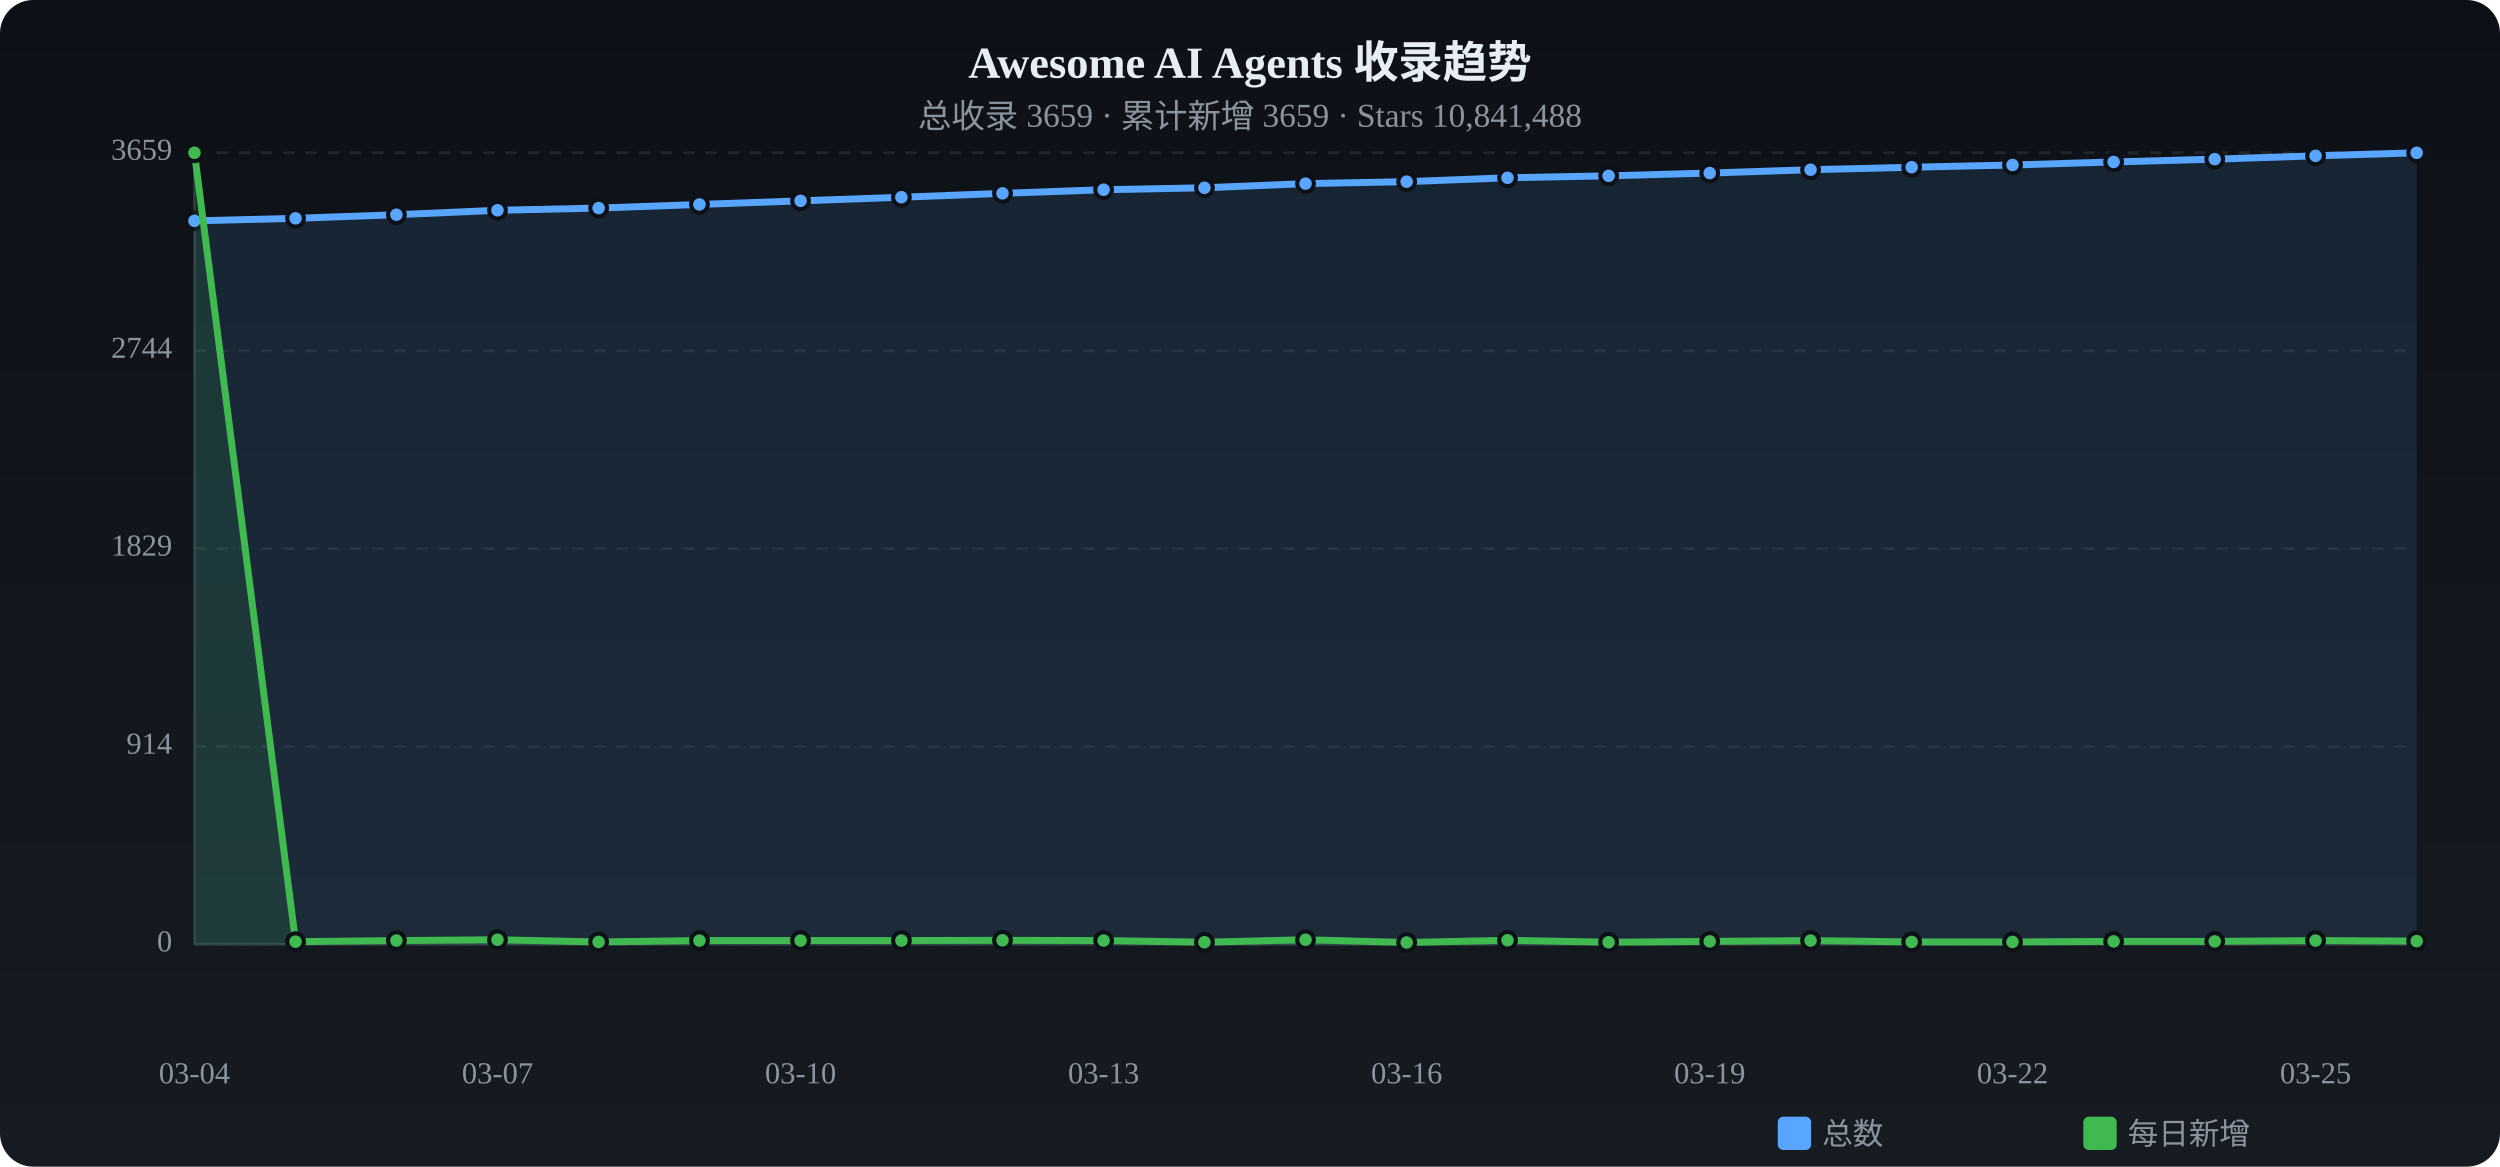
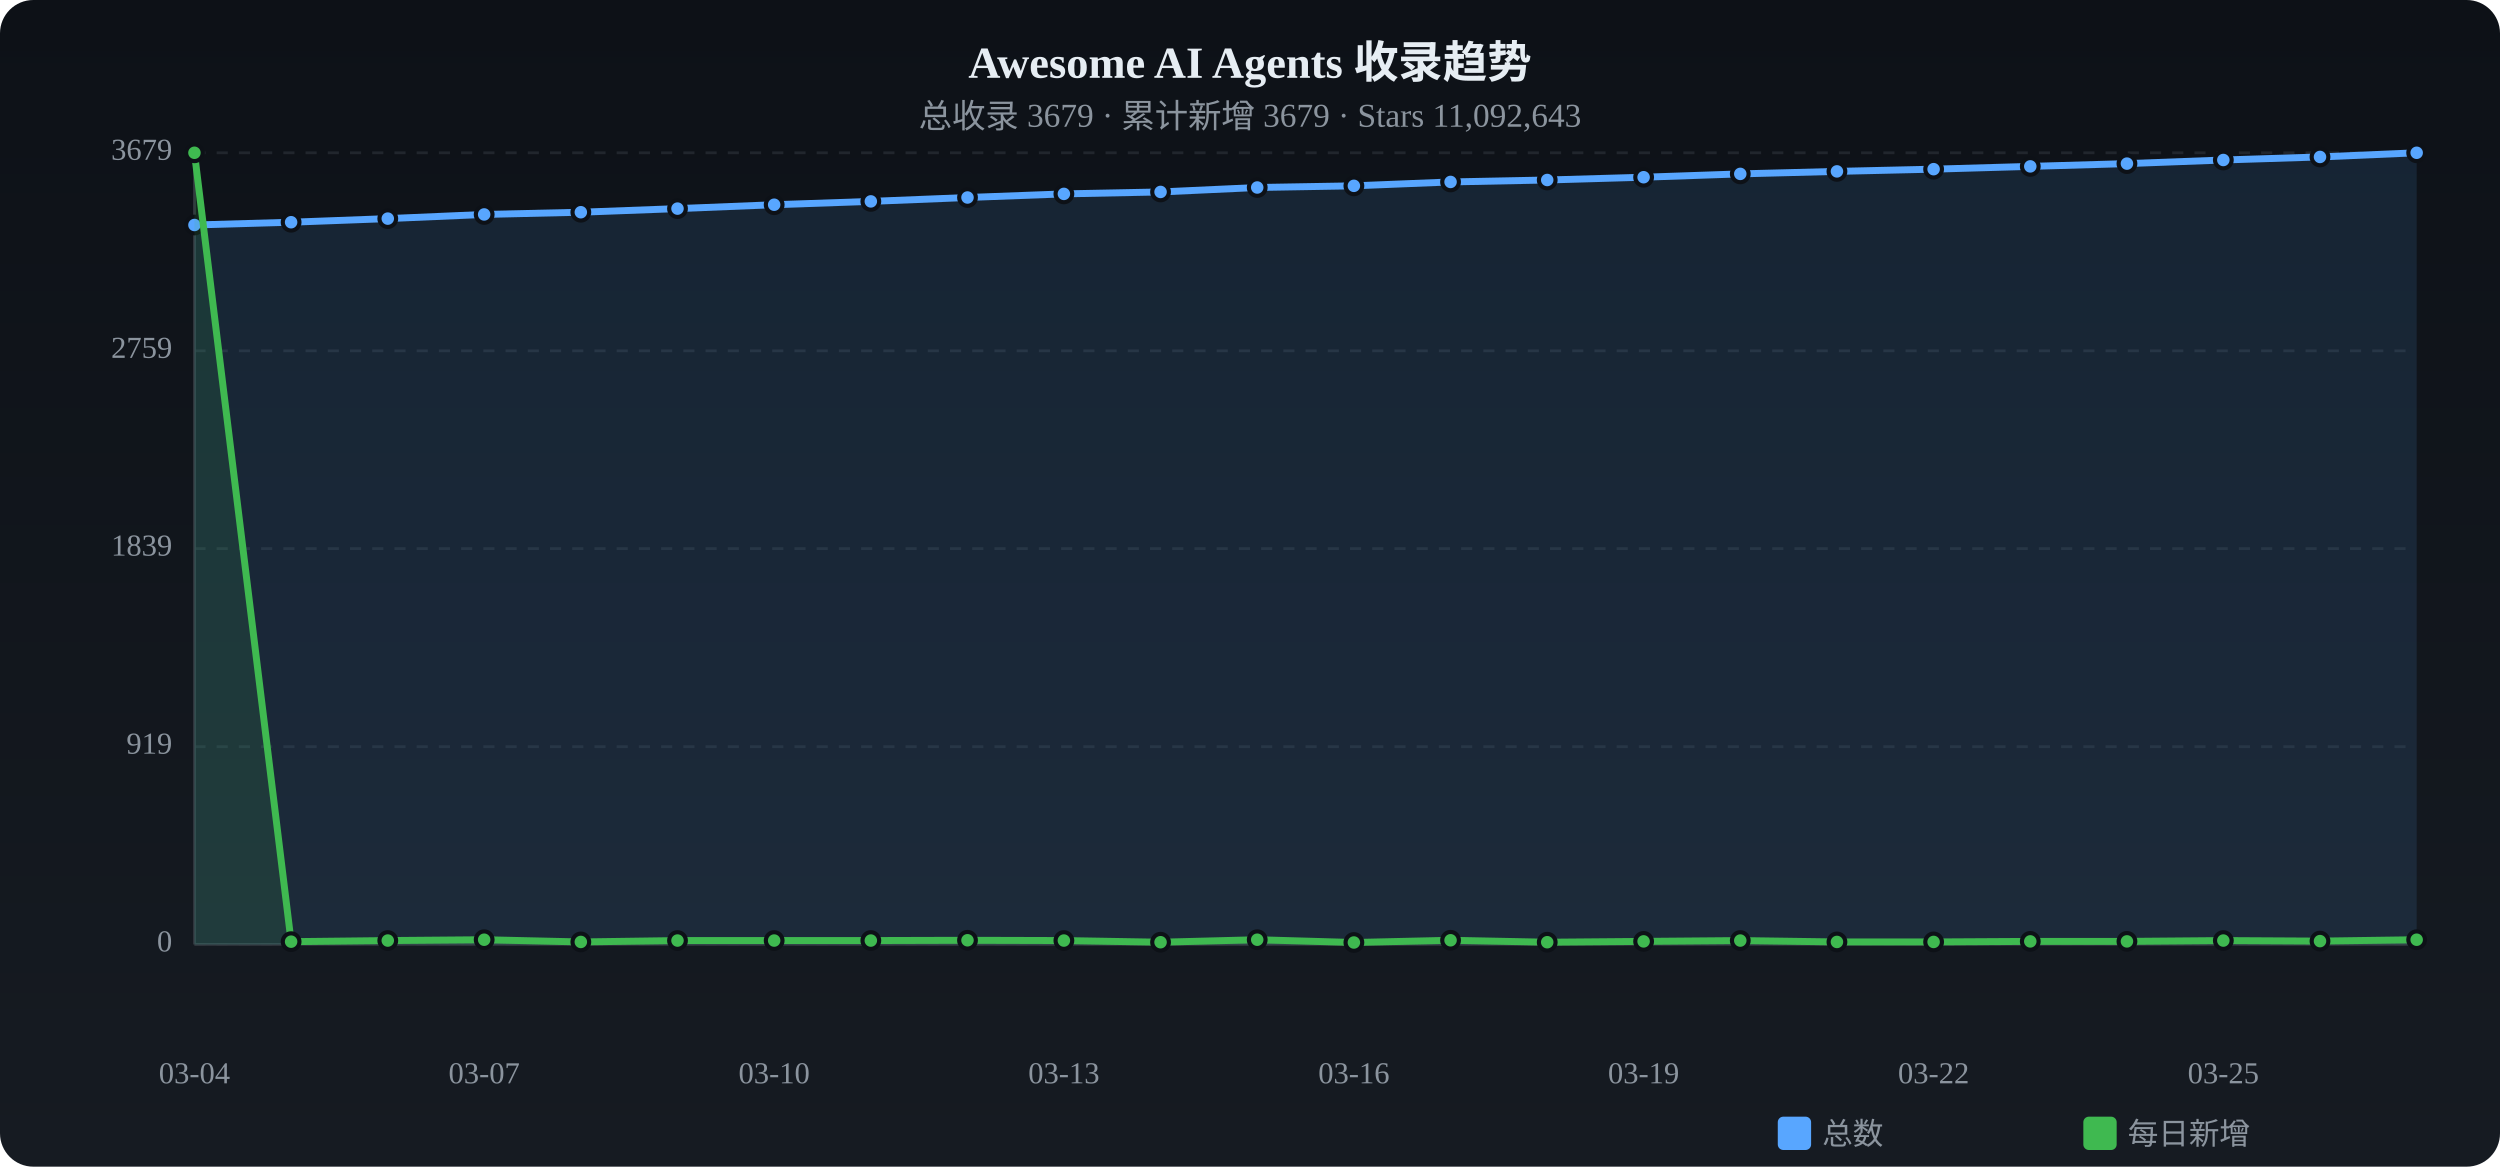
<svg xmlns="http://www.w3.org/2000/svg" viewBox="0 0 900 420" width="900" height="420">
  <defs>
    <linearGradient id="tbg" x1="0%" y1="0%" x2="0%" y2="100%">
      <stop offset="0%" stop-color="#0d1117" />
      <stop offset="100%" stop-color="#161b22" />
    </linearGradient>
  </defs>
  <rect width="900" height="420" rx="12" fill="url(#tbg)" />
  <text x="450.0" y="28" text-anchor="middle" fill="#e6edf3" font-size="16" font-weight="bold">Awesome AI Agents 收录趋势</text>
-   <text x="450.0" y="46" text-anchor="middle" fill="#8b949e" font-size="12">总收录 3659 · 累计新增 3659 · Stars 10,841,488</text>
+   <text x="450.0" y="46" text-anchor="middle" fill="#8b949e" font-size="12">总收录 3679 · 累计新增 3679 · Stars 11,092,643</text>
  <text x="62" y="340.0" text-anchor="end" fill="#8b949e" font-size="11" dominant-baseline="middle">0</text>
  <line x1="70" y1="340.0" x2="870" y2="340.0" stroke="#21262d" stroke-dasharray="4 4" />
-   <text x="62" y="268.8" text-anchor="end" fill="#8b949e" font-size="11" dominant-baseline="middle">914</text>
+   <text x="62" y="268.8" text-anchor="end" fill="#8b949e" font-size="11" dominant-baseline="middle">919</text>
  <line x1="70" y1="268.8" x2="870" y2="268.8" stroke="#21262d" stroke-dasharray="4 4" />
-   <text x="62" y="197.5" text-anchor="end" fill="#8b949e" font-size="11" dominant-baseline="middle">1829</text>
+   <text x="62" y="197.5" text-anchor="end" fill="#8b949e" font-size="11" dominant-baseline="middle">1839</text>
  <line x1="70" y1="197.5" x2="870" y2="197.5" stroke="#21262d" stroke-dasharray="4 4" />
-   <text x="62" y="126.3" text-anchor="end" fill="#8b949e" font-size="11" dominant-baseline="middle">2744</text>
+   <text x="62" y="126.3" text-anchor="end" fill="#8b949e" font-size="11" dominant-baseline="middle">2759</text>
  <line x1="70" y1="126.3" x2="870" y2="126.3" stroke="#21262d" stroke-dasharray="4 4" />
-   <text x="62" y="55.0" text-anchor="end" fill="#8b949e" font-size="11" dominant-baseline="middle">3659</text>
+   <text x="62" y="55.0" text-anchor="end" fill="#8b949e" font-size="11" dominant-baseline="middle">3679</text>
  <line x1="70" y1="55.0" x2="870" y2="55.0" stroke="#21262d" stroke-dasharray="4 4" />
  <line x1="70" y1="55" x2="70" y2="340" stroke="#30363d" />
  <line x1="70" y1="340" x2="870" y2="340" stroke="#30363d" />
-   <path d="M70.0,79.5 L106.4,78.6 L142.7,77.3 L179.1,75.7 L215.5,74.9 L251.8,73.6 L288.2,72.3 L324.5,71.0 L360.9,69.6 L397.3,68.3 L433.6,67.6 L470.0,66.1 L506.4,65.4 L542.7,64.0 L579.1,63.3 L615.5,62.3 L651.8,61.1 L688.2,60.2 L724.5,59.4 L760.9,58.3 L797.3,57.3 L833.6,56.1 L870.0,55.0 L870.0,340 L70.0,340 Z" fill="#58a6ff" opacity="0.12" />
-   <polyline points="70.0,79.5 106.4,78.6 142.7,77.3 179.1,75.7 215.5,74.9 251.8,73.6 288.2,72.3 324.5,71.0 360.9,69.6 397.3,68.3 433.6,67.6 470.0,66.1 506.4,65.4 542.7,64.0 579.1,63.3 615.5,62.3 651.8,61.1 688.2,60.2 724.5,59.4 760.9,58.3 797.3,57.3 833.6,56.1 870.0,55.0" fill="none" stroke="#58a6ff" stroke-width="2.5" stroke-linecap="round" stroke-linejoin="round" />
-   <circle cx="70.0" cy="79.5" r="3" fill="#58a6ff" stroke="#0d1117" stroke-width="1.5" />
-   <circle cx="106.4" cy="78.6" r="3" fill="#58a6ff" stroke="#0d1117" stroke-width="1.5" />
-   <circle cx="142.7" cy="77.3" r="3" fill="#58a6ff" stroke="#0d1117" stroke-width="1.5" />
-   <circle cx="179.1" cy="75.7" r="3" fill="#58a6ff" stroke="#0d1117" stroke-width="1.5" />
-   <circle cx="215.5" cy="74.9" r="3" fill="#58a6ff" stroke="#0d1117" stroke-width="1.5" />
-   <circle cx="251.8" cy="73.6" r="3" fill="#58a6ff" stroke="#0d1117" stroke-width="1.5" />
-   <circle cx="288.2" cy="72.3" r="3" fill="#58a6ff" stroke="#0d1117" stroke-width="1.5" />
-   <circle cx="324.5" cy="71.0" r="3" fill="#58a6ff" stroke="#0d1117" stroke-width="1.5" />
-   <circle cx="360.9" cy="69.6" r="3" fill="#58a6ff" stroke="#0d1117" stroke-width="1.5" />
-   <circle cx="397.3" cy="68.3" r="3" fill="#58a6ff" stroke="#0d1117" stroke-width="1.5" />
-   <circle cx="433.6" cy="67.6" r="3" fill="#58a6ff" stroke="#0d1117" stroke-width="1.5" />
-   <circle cx="470.0" cy="66.1" r="3" fill="#58a6ff" stroke="#0d1117" stroke-width="1.5" />
-   <circle cx="506.4" cy="65.4" r="3" fill="#58a6ff" stroke="#0d1117" stroke-width="1.5" />
-   <circle cx="542.7" cy="64.0" r="3" fill="#58a6ff" stroke="#0d1117" stroke-width="1.5" />
-   <circle cx="579.1" cy="63.3" r="3" fill="#58a6ff" stroke="#0d1117" stroke-width="1.5" />
-   <circle cx="615.5" cy="62.3" r="3" fill="#58a6ff" stroke="#0d1117" stroke-width="1.5" />
-   <circle cx="651.8" cy="61.1" r="3" fill="#58a6ff" stroke="#0d1117" stroke-width="1.5" />
-   <circle cx="688.2" cy="60.2" r="3" fill="#58a6ff" stroke="#0d1117" stroke-width="1.5" />
-   <circle cx="724.5" cy="59.4" r="3" fill="#58a6ff" stroke="#0d1117" stroke-width="1.5" />
-   <circle cx="760.9" cy="58.3" r="3" fill="#58a6ff" stroke="#0d1117" stroke-width="1.5" />
-   <circle cx="797.3" cy="57.3" r="3" fill="#58a6ff" stroke="#0d1117" stroke-width="1.5" />
-   <circle cx="833.6" cy="56.1" r="3" fill="#58a6ff" stroke="#0d1117" stroke-width="1.5" />
+   <path d="M70.0,81.0 L104.8,80.0 L139.6,78.7 L174.3,77.2 L209.1,76.4 L243.9,75.1 L278.7,73.7 L313.5,72.5 L348.3,71.1 L383.0,69.8 L417.8,69.1 L452.6,67.5 L487.4,66.9 L522.2,65.5 L557.0,64.8 L591.7,63.8 L626.5,62.6 L661.3,61.7 L696.1,60.9 L730.9,59.9 L765.7,58.9 L800.4,57.6 L835.2,56.5 L870.0,55.0 L870.0,340 L70.0,340 Z" fill="#58a6ff" opacity="0.12" />
+   <polyline points="70.0,81.0 104.8,80.0 139.6,78.7 174.3,77.2 209.1,76.4 243.9,75.1 278.7,73.7 313.5,72.5 348.3,71.1 383.0,69.8 417.8,69.1 452.6,67.5 487.4,66.9 522.2,65.5 557.0,64.8 591.7,63.8 626.5,62.6 661.3,61.7 696.1,60.9 730.9,59.9 765.7,58.9 800.4,57.6 835.2,56.5 870.0,55.0" fill="none" stroke="#58a6ff" stroke-width="2.5" stroke-linecap="round" stroke-linejoin="round" />
+   <circle cx="70.0" cy="81.0" r="3" fill="#58a6ff" stroke="#0d1117" stroke-width="1.5" />
+   <circle cx="104.8" cy="80.0" r="3" fill="#58a6ff" stroke="#0d1117" stroke-width="1.5" />
+   <circle cx="139.6" cy="78.7" r="3" fill="#58a6ff" stroke="#0d1117" stroke-width="1.5" />
+   <circle cx="174.3" cy="77.2" r="3" fill="#58a6ff" stroke="#0d1117" stroke-width="1.5" />
+   <circle cx="209.1" cy="76.4" r="3" fill="#58a6ff" stroke="#0d1117" stroke-width="1.5" />
+   <circle cx="243.9" cy="75.1" r="3" fill="#58a6ff" stroke="#0d1117" stroke-width="1.5" />
+   <circle cx="278.7" cy="73.7" r="3" fill="#58a6ff" stroke="#0d1117" stroke-width="1.5" />
+   <circle cx="313.5" cy="72.5" r="3" fill="#58a6ff" stroke="#0d1117" stroke-width="1.5" />
+   <circle cx="348.3" cy="71.1" r="3" fill="#58a6ff" stroke="#0d1117" stroke-width="1.5" />
+   <circle cx="383.0" cy="69.8" r="3" fill="#58a6ff" stroke="#0d1117" stroke-width="1.5" />
+   <circle cx="417.8" cy="69.1" r="3" fill="#58a6ff" stroke="#0d1117" stroke-width="1.5" />
+   <circle cx="452.6" cy="67.5" r="3" fill="#58a6ff" stroke="#0d1117" stroke-width="1.5" />
+   <circle cx="487.4" cy="66.9" r="3" fill="#58a6ff" stroke="#0d1117" stroke-width="1.5" />
+   <circle cx="522.2" cy="65.5" r="3" fill="#58a6ff" stroke="#0d1117" stroke-width="1.5" />
+   <circle cx="557.0" cy="64.8" r="3" fill="#58a6ff" stroke="#0d1117" stroke-width="1.5" />
+   <circle cx="591.7" cy="63.8" r="3" fill="#58a6ff" stroke="#0d1117" stroke-width="1.5" />
+   <circle cx="626.5" cy="62.6" r="3" fill="#58a6ff" stroke="#0d1117" stroke-width="1.5" />
+   <circle cx="661.3" cy="61.7" r="3" fill="#58a6ff" stroke="#0d1117" stroke-width="1.5" />
+   <circle cx="696.1" cy="60.9" r="3" fill="#58a6ff" stroke="#0d1117" stroke-width="1.5" />
+   <circle cx="730.9" cy="59.9" r="3" fill="#58a6ff" stroke="#0d1117" stroke-width="1.5" />
+   <circle cx="765.7" cy="58.9" r="3" fill="#58a6ff" stroke="#0d1117" stroke-width="1.5" />
+   <circle cx="800.4" cy="57.6" r="3" fill="#58a6ff" stroke="#0d1117" stroke-width="1.5" />
+   <circle cx="835.2" cy="56.5" r="3" fill="#58a6ff" stroke="#0d1117" stroke-width="1.5" />
  <circle cx="870.0" cy="55.0" r="3" fill="#58a6ff" stroke="#0d1117" stroke-width="1.5" />
-   <path d="M70.0,55.0 L106.4,339.0 L142.7,338.6 L179.1,338.3 L215.5,339.1 L251.8,338.6 L288.2,338.6 L324.5,338.6 L360.9,338.5 L397.3,338.6 L433.6,339.2 L470.0,338.3 L506.4,339.3 L542.7,338.5 L579.1,339.2 L615.5,338.9 L651.8,338.6 L688.2,339.1 L724.5,339.1 L760.9,338.9 L797.3,338.9 L833.6,338.6 L870.0,338.8 L870.0,340 L70.0,340 Z" fill="#3fb950" opacity="0.12" />
-   <polyline points="70.0,55.0 106.4,339.0 142.7,338.6 179.1,338.3 215.5,339.1 251.8,338.6 288.2,338.6 324.5,338.6 360.9,338.5 397.3,338.6 433.6,339.2 470.0,338.3 506.4,339.3 542.7,338.5 579.1,339.2 615.5,338.9 651.8,338.6 688.2,339.1 724.5,339.1 760.9,338.9 797.3,338.9 833.6,338.6 870.0,338.8" fill="none" stroke="#3fb950" stroke-width="2.5" stroke-linecap="round" stroke-linejoin="round" />
+   <path d="M70.0,55.0 L104.8,339.0 L139.6,338.6 L174.3,338.3 L209.1,339.1 L243.9,338.6 L278.7,338.6 L313.5,338.6 L348.3,338.5 L383.0,338.6 L417.8,339.2 L452.6,338.3 L487.4,339.3 L522.2,338.5 L557.0,339.2 L591.7,338.9 L626.5,338.6 L661.3,339.1 L696.1,339.1 L730.9,338.9 L765.7,338.9 L800.4,338.6 L835.2,338.8 L870.0,338.3 L870.0,340 L70.0,340 Z" fill="#3fb950" opacity="0.12" />
+   <polyline points="70.0,55.0 104.8,339.0 139.6,338.6 174.3,338.3 209.1,339.1 243.9,338.6 278.7,338.6 313.5,338.6 348.3,338.5 383.0,338.6 417.8,339.2 452.6,338.3 487.4,339.3 522.2,338.5 557.0,339.2 591.7,338.9 626.5,338.6 661.3,339.1 696.1,339.1 730.9,338.9 765.7,338.9 800.4,338.6 835.2,338.8 870.0,338.3" fill="none" stroke="#3fb950" stroke-width="2.5" stroke-linecap="round" stroke-linejoin="round" />
  <circle cx="70.0" cy="55.0" r="3" fill="#3fb950" stroke="#0d1117" stroke-width="1.5" />
-   <circle cx="106.4" cy="339.0" r="3" fill="#3fb950" stroke="#0d1117" stroke-width="1.5" />
-   <circle cx="142.7" cy="338.6" r="3" fill="#3fb950" stroke="#0d1117" stroke-width="1.5" />
-   <circle cx="179.1" cy="338.3" r="3" fill="#3fb950" stroke="#0d1117" stroke-width="1.5" />
-   <circle cx="215.5" cy="339.1" r="3" fill="#3fb950" stroke="#0d1117" stroke-width="1.5" />
-   <circle cx="251.8" cy="338.6" r="3" fill="#3fb950" stroke="#0d1117" stroke-width="1.5" />
-   <circle cx="288.2" cy="338.6" r="3" fill="#3fb950" stroke="#0d1117" stroke-width="1.5" />
-   <circle cx="324.5" cy="338.6" r="3" fill="#3fb950" stroke="#0d1117" stroke-width="1.5" />
-   <circle cx="360.9" cy="338.5" r="3" fill="#3fb950" stroke="#0d1117" stroke-width="1.5" />
-   <circle cx="397.3" cy="338.6" r="3" fill="#3fb950" stroke="#0d1117" stroke-width="1.5" />
-   <circle cx="433.6" cy="339.2" r="3" fill="#3fb950" stroke="#0d1117" stroke-width="1.5" />
-   <circle cx="470.0" cy="338.3" r="3" fill="#3fb950" stroke="#0d1117" stroke-width="1.5" />
-   <circle cx="506.4" cy="339.3" r="3" fill="#3fb950" stroke="#0d1117" stroke-width="1.5" />
-   <circle cx="542.7" cy="338.5" r="3" fill="#3fb950" stroke="#0d1117" stroke-width="1.5" />
-   <circle cx="579.1" cy="339.2" r="3" fill="#3fb950" stroke="#0d1117" stroke-width="1.5" />
-   <circle cx="615.5" cy="338.9" r="3" fill="#3fb950" stroke="#0d1117" stroke-width="1.5" />
-   <circle cx="651.8" cy="338.6" r="3" fill="#3fb950" stroke="#0d1117" stroke-width="1.5" />
-   <circle cx="688.2" cy="339.1" r="3" fill="#3fb950" stroke="#0d1117" stroke-width="1.5" />
-   <circle cx="724.5" cy="339.1" r="3" fill="#3fb950" stroke="#0d1117" stroke-width="1.5" />
-   <circle cx="760.9" cy="338.9" r="3" fill="#3fb950" stroke="#0d1117" stroke-width="1.5" />
-   <circle cx="797.3" cy="338.9" r="3" fill="#3fb950" stroke="#0d1117" stroke-width="1.5" />
-   <circle cx="833.6" cy="338.6" r="3" fill="#3fb950" stroke="#0d1117" stroke-width="1.5" />
-   <circle cx="870.0" cy="338.8" r="3" fill="#3fb950" stroke="#0d1117" stroke-width="1.5" />
+   <circle cx="104.8" cy="339.0" r="3" fill="#3fb950" stroke="#0d1117" stroke-width="1.5" />
+   <circle cx="139.6" cy="338.6" r="3" fill="#3fb950" stroke="#0d1117" stroke-width="1.5" />
+   <circle cx="174.3" cy="338.3" r="3" fill="#3fb950" stroke="#0d1117" stroke-width="1.5" />
+   <circle cx="209.1" cy="339.1" r="3" fill="#3fb950" stroke="#0d1117" stroke-width="1.5" />
+   <circle cx="243.9" cy="338.6" r="3" fill="#3fb950" stroke="#0d1117" stroke-width="1.5" />
+   <circle cx="278.7" cy="338.6" r="3" fill="#3fb950" stroke="#0d1117" stroke-width="1.5" />
+   <circle cx="313.5" cy="338.6" r="3" fill="#3fb950" stroke="#0d1117" stroke-width="1.5" />
+   <circle cx="348.3" cy="338.5" r="3" fill="#3fb950" stroke="#0d1117" stroke-width="1.5" />
+   <circle cx="383.0" cy="338.6" r="3" fill="#3fb950" stroke="#0d1117" stroke-width="1.5" />
+   <circle cx="417.8" cy="339.2" r="3" fill="#3fb950" stroke="#0d1117" stroke-width="1.5" />
+   <circle cx="452.6" cy="338.3" r="3" fill="#3fb950" stroke="#0d1117" stroke-width="1.5" />
+   <circle cx="487.4" cy="339.3" r="3" fill="#3fb950" stroke="#0d1117" stroke-width="1.5" />
+   <circle cx="522.2" cy="338.5" r="3" fill="#3fb950" stroke="#0d1117" stroke-width="1.5" />
+   <circle cx="557.0" cy="339.2" r="3" fill="#3fb950" stroke="#0d1117" stroke-width="1.5" />
+   <circle cx="591.7" cy="338.9" r="3" fill="#3fb950" stroke="#0d1117" stroke-width="1.5" />
+   <circle cx="626.5" cy="338.6" r="3" fill="#3fb950" stroke="#0d1117" stroke-width="1.5" />
+   <circle cx="661.3" cy="339.1" r="3" fill="#3fb950" stroke="#0d1117" stroke-width="1.5" />
+   <circle cx="696.1" cy="339.1" r="3" fill="#3fb950" stroke="#0d1117" stroke-width="1.5" />
+   <circle cx="730.9" cy="338.9" r="3" fill="#3fb950" stroke="#0d1117" stroke-width="1.5" />
+   <circle cx="765.7" cy="338.9" r="3" fill="#3fb950" stroke="#0d1117" stroke-width="1.5" />
+   <circle cx="800.4" cy="338.6" r="3" fill="#3fb950" stroke="#0d1117" stroke-width="1.5" />
+   <circle cx="835.2" cy="338.8" r="3" fill="#3fb950" stroke="#0d1117" stroke-width="1.5" />
+   <circle cx="870.0" cy="338.3" r="3" fill="#3fb950" stroke="#0d1117" stroke-width="1.5" />
  <text x="70.0" y="390" text-anchor="middle" fill="#8b949e" font-size="11">03-04</text>
-   <text x="179.1" y="390" text-anchor="middle" fill="#8b949e" font-size="11">03-07</text>
-   <text x="288.2" y="390" text-anchor="middle" fill="#8b949e" font-size="11">03-10</text>
-   <text x="397.3" y="390" text-anchor="middle" fill="#8b949e" font-size="11">03-13</text>
-   <text x="506.4" y="390" text-anchor="middle" fill="#8b949e" font-size="11">03-16</text>
-   <text x="615.5" y="390" text-anchor="middle" fill="#8b949e" font-size="11">03-19</text>
-   <text x="724.5" y="390" text-anchor="middle" fill="#8b949e" font-size="11">03-22</text>
-   <text x="833.6" y="390" text-anchor="middle" fill="#8b949e" font-size="11">03-25</text>
+   <text x="174.3" y="390" text-anchor="middle" fill="#8b949e" font-size="11">03-07</text>
+   <text x="278.7" y="390" text-anchor="middle" fill="#8b949e" font-size="11">03-10</text>
+   <text x="383.0" y="390" text-anchor="middle" fill="#8b949e" font-size="11">03-13</text>
+   <text x="487.4" y="390" text-anchor="middle" fill="#8b949e" font-size="11">03-16</text>
+   <text x="591.7" y="390" text-anchor="middle" fill="#8b949e" font-size="11">03-19</text>
+   <text x="696.1" y="390" text-anchor="middle" fill="#8b949e" font-size="11">03-22</text>
+   <text x="800.4" y="390" text-anchor="middle" fill="#8b949e" font-size="11">03-25</text>
  <rect x="640" y="402" width="12" height="12" rx="2" fill="#58a6ff" />
  <text x="656" y="412" fill="#8b949e" font-size="11">总数</text>
  <rect x="750" y="402" width="12" height="12" rx="2" fill="#3fb950" />
  <text x="766" y="412" fill="#8b949e" font-size="11">每日新增</text>
</svg>
